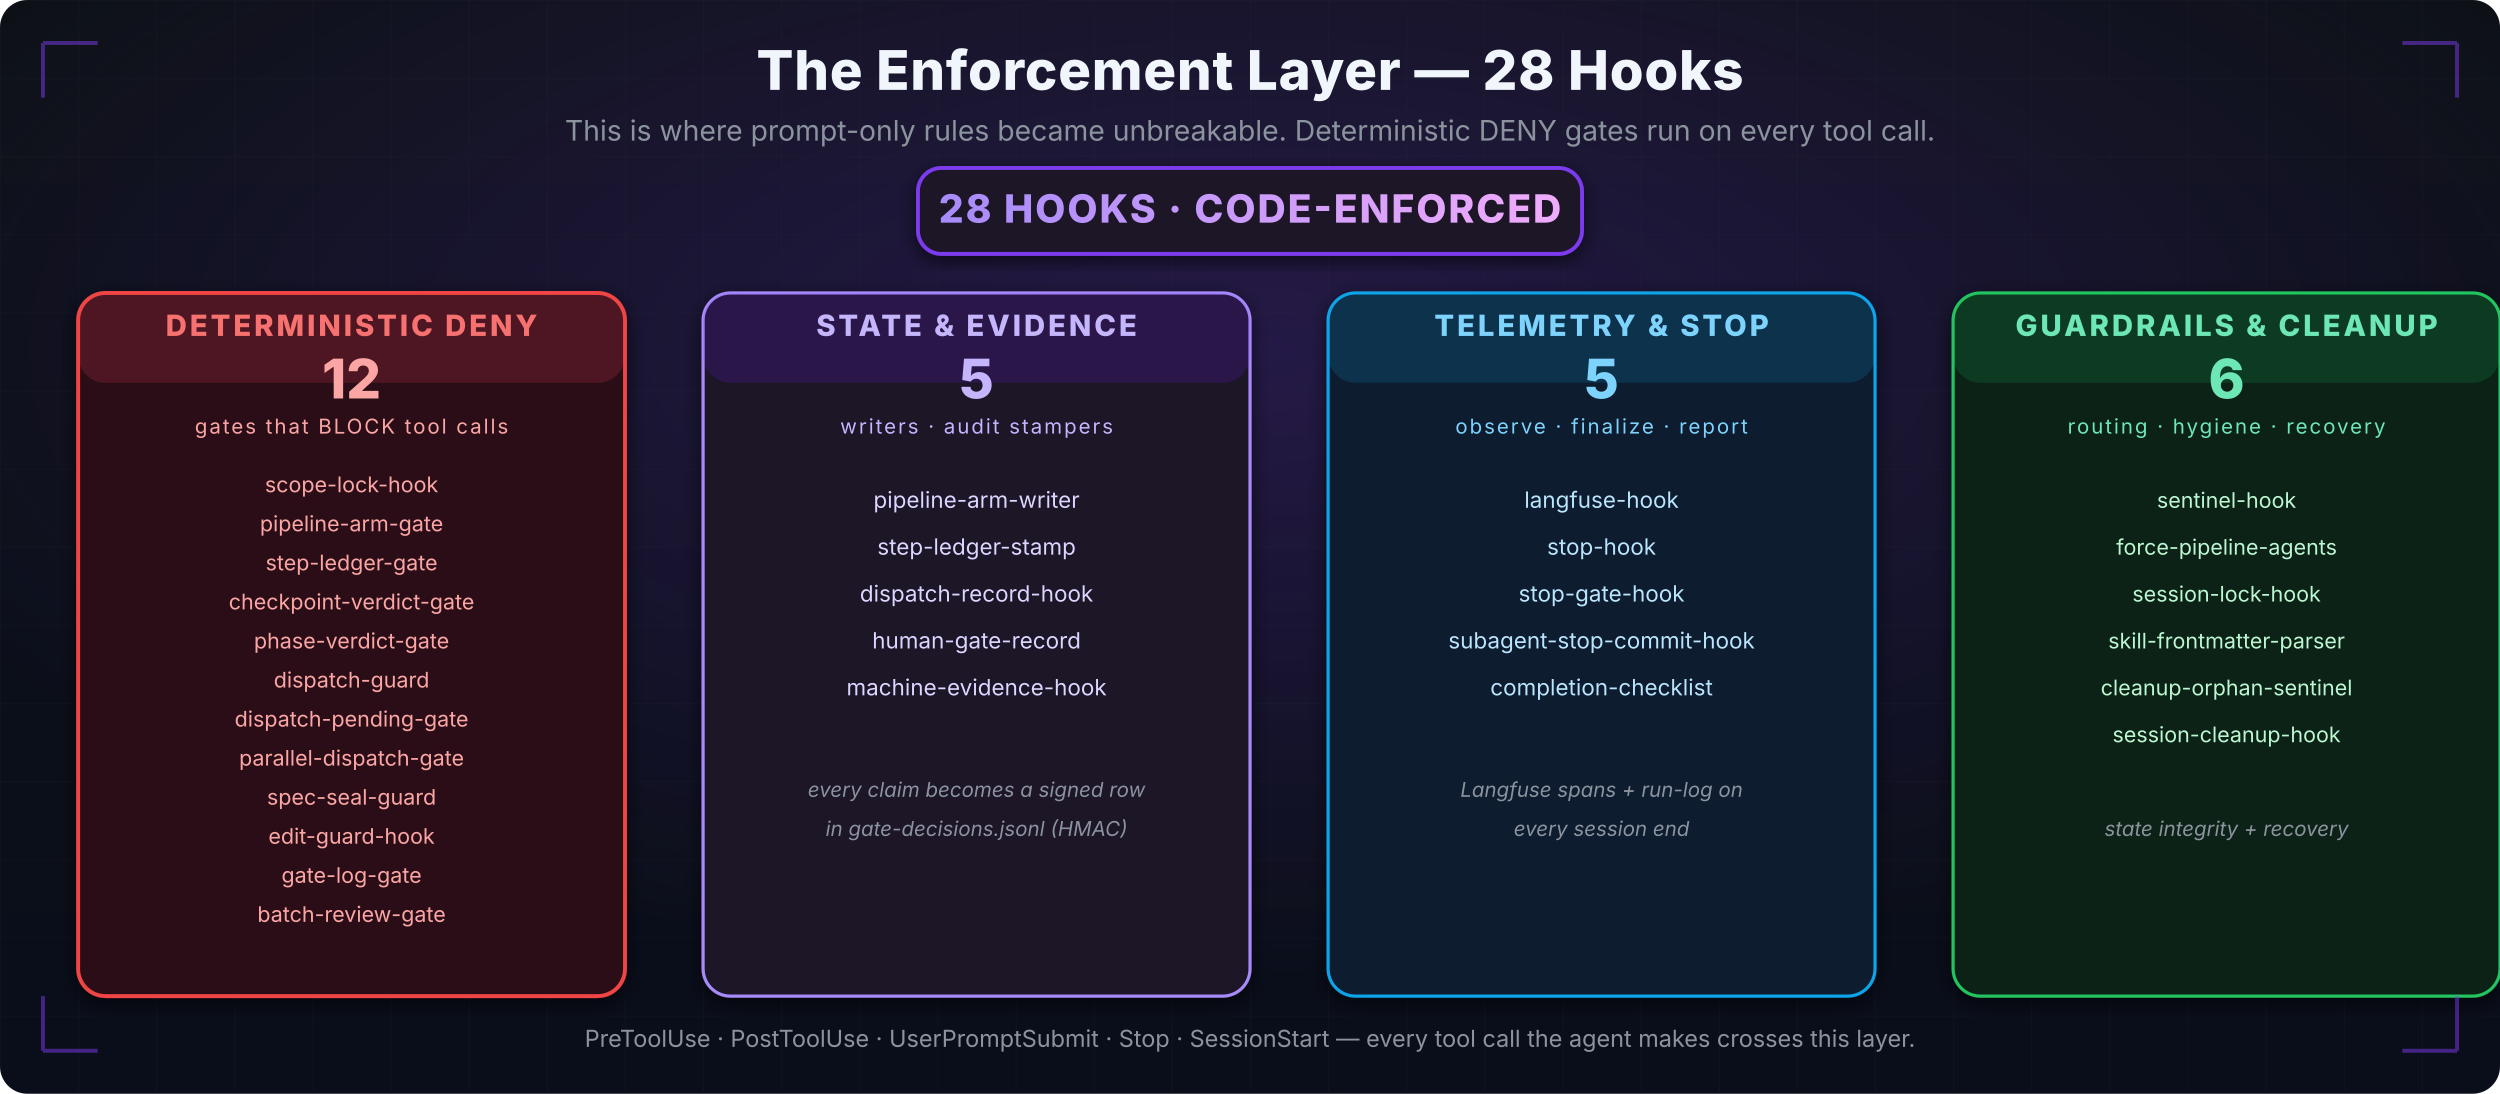
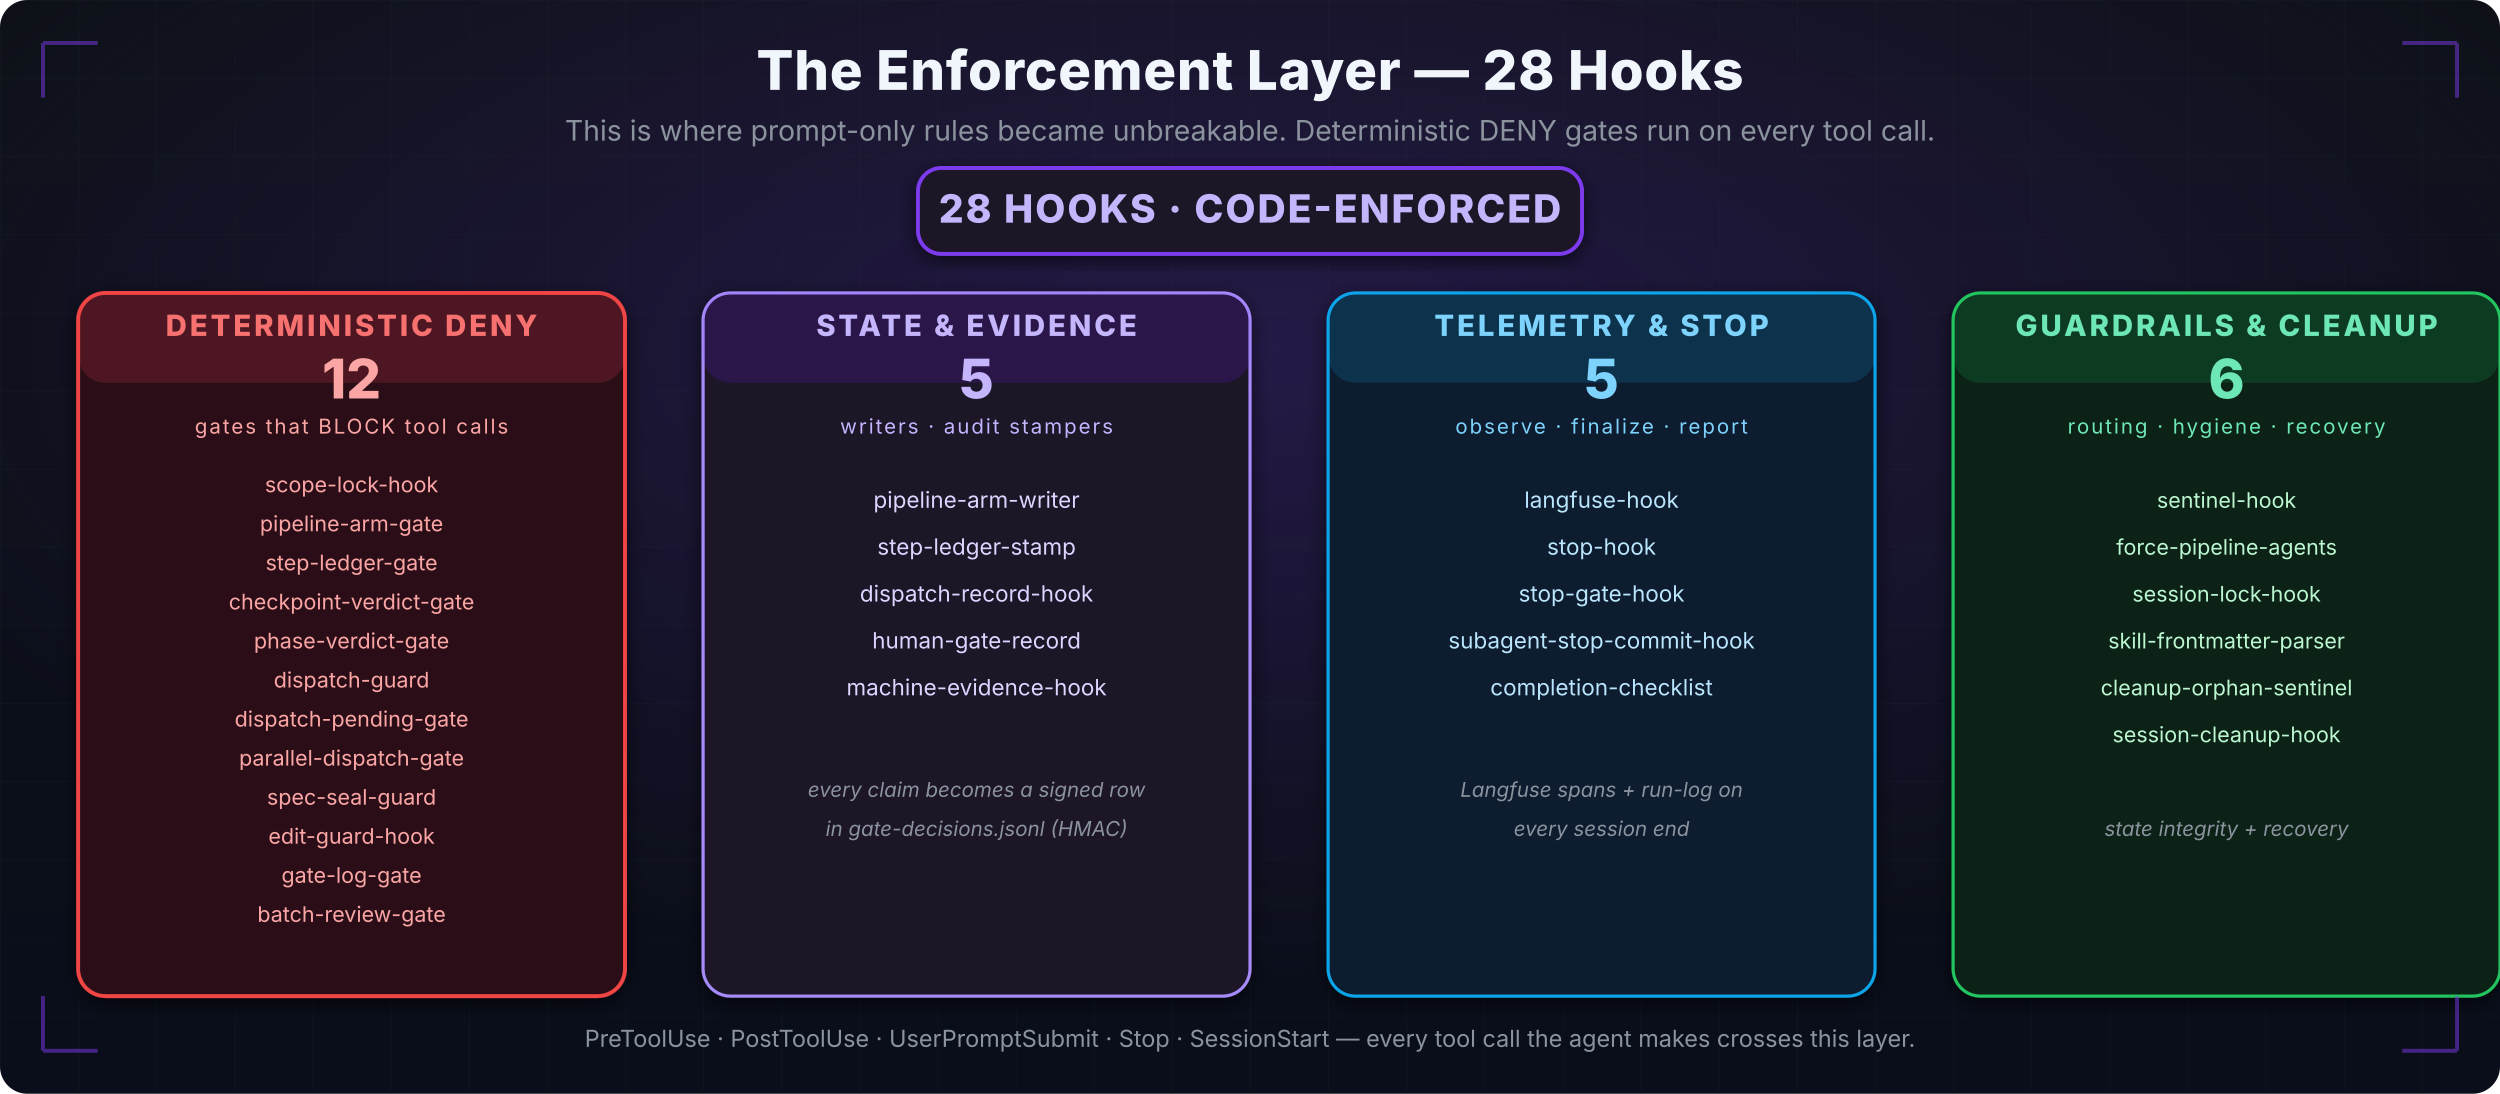
<svg xmlns="http://www.w3.org/2000/svg" viewBox="0 0 1280 560" width="100%" font-family="'Segoe UI', Inter, system-ui, -apple-system, sans-serif">
  <defs>
    <linearGradient id="hbg" x1="0" y1="0" x2="0" y2="1">
      <stop offset="0%" stop-color="#0d1117" />
      <stop offset="100%" stop-color="#0a0e1a" />
    </linearGradient>
    <radialGradient id="horb" cx="50%" cy="32%" r="58%">
      <stop offset="0%" stop-color="#7C3AED" stop-opacity="0.22" />
      <stop offset="100%" stop-color="#7C3AED" stop-opacity="0" />
    </radialGradient>
    <pattern id="hgrid" width="40" height="40" patternUnits="userSpaceOnUse">
      <path d="M 40 0 L 0 0 0 40" fill="none" stroke="#30363d" stroke-width="0.5" opacity="0.22" />
    </pattern>
    <linearGradient id="hcount" x1="0" y1="0" x2="1" y2="0">
      <stop offset="0%" stop-color="#A78BFA" />
      <stop offset="100%" stop-color="#F0ABFC" />
    </linearGradient>
    <filter id="hsoft" x="-20%" y="-20%" width="140%" height="140%">
      <feDropShadow dx="0" dy="3" stdDeviation="5" flood-color="#000" flood-opacity="0.6" />
    </filter>
  </defs>
  <rect width="1280" height="560" fill="url(#hbg)" rx="14" />
  <rect width="1280" height="560" fill="url(#horb)" rx="14" />
  <rect width="1280" height="560" fill="url(#hgrid)" rx="14" />
  <text x="640" y="46" text-anchor="middle" fill="#F0F6FC" font-size="28" font-weight="800" letter-spacing="0.4">The Enforcement Layer — 28 Hooks</text>
  <text x="640" y="72" text-anchor="middle" fill="#8B949E" font-size="14.5">This is where prompt-only rules became unbreakable. Deterministic DENY gates run on every tool call.</text>
  <g transform="translate(640,108)">
    <rect x="-170" y="-22" width="340" height="44" rx="12" fill="#1a1228" stroke="#7C3AED" stroke-width="2" filter="url(#hsoft)" />
-     <text x="0" y="6" text-anchor="middle" font-size="20" font-weight="800" fill="url(#hcount)" letter-spacing="1">28 HOOKS · CODE-ENFORCED</text>
+     <text x="0" y="6" text-anchor="middle" font-size="20" font-weight="800" fill="#C4B5FD" letter-spacing="1">28 HOOKS · CODE-ENFORCED</text>
  </g>
  <g transform="translate(180,330)" filter="url(#hsoft)">
    <rect x="-140" y="-180" width="280" height="360" rx="14" fill="#2a1018" stroke="#EF4444" stroke-width="2" />
    <rect x="-140" y="-180" width="280" height="46" rx="14" fill="#EF4444" fill-opacity="0.18" />
    <text x="0" y="-158" text-anchor="middle" fill="#F87171" font-size="15" font-weight="800" letter-spacing="1.5">DETERMINISTIC DENY</text>
    <text x="0" y="-126" text-anchor="middle" fill="#FCA5A5" font-size="28" font-weight="800">12</text>
    <text x="0" y="-108" text-anchor="middle" fill="#FCA5A5" font-size="10.5" letter-spacing="1">gates that BLOCK tool calls</text>
    <g font-size="11" fill="#FCA5A5" text-anchor="middle">
      <text x="0" y="-78">scope-lock-hook</text>
      <text x="0" y="-58">pipeline-arm-gate</text>
      <text x="0" y="-38">step-ledger-gate</text>
      <text x="0" y="-18">checkpoint-verdict-gate</text>
      <text x="0" y="2">phase-verdict-gate</text>
      <text x="0" y="22">dispatch-guard</text>
      <text x="0" y="42">dispatch-pending-gate</text>
      <text x="0" y="62">parallel-dispatch-gate</text>
      <text x="0" y="82">spec-seal-guard</text>
      <text x="0" y="102">edit-guard-hook</text>
      <text x="0" y="122">gate-log-gate</text>
      <text x="0" y="142">batch-review-gate</text>
    </g>
  </g>
  <g transform="translate(500,330)" filter="url(#hsoft)">
    <rect x="-140" y="-180" width="280" height="360" rx="14" fill="#1a1228" stroke="#A78BFA" stroke-width="1.6" />
    <rect x="-140" y="-180" width="280" height="46" rx="14" fill="#7C3AED" fill-opacity="0.16" />
    <text x="0" y="-158" text-anchor="middle" fill="#C4B5FD" font-size="15" font-weight="800" letter-spacing="1.5">STATE &amp; EVIDENCE</text>
    <text x="0" y="-126" text-anchor="middle" fill="#C4B5FD" font-size="28" font-weight="800">5</text>
    <text x="0" y="-108" text-anchor="middle" fill="#C4B5FD" font-size="10.5" letter-spacing="1">writers · audit stampers</text>
    <g font-size="11.5" fill="#DDD6FE" text-anchor="middle">
      <text x="0" y="-70">pipeline-arm-writer</text>
      <text x="0" y="-46">step-ledger-stamp</text>
      <text x="0" y="-22">dispatch-record-hook</text>
      <text x="0" y="2">human-gate-record</text>
      <text x="0" y="26">machine-evidence-hook</text>
    </g>
    <text x="0" y="78" text-anchor="middle" fill="#8B949E" font-size="10.5" font-style="italic">every claim becomes a signed row</text>
    <text x="0" y="98" text-anchor="middle" fill="#8B949E" font-size="10.5" font-style="italic">in gate-decisions.jsonl (HMAC)</text>
  </g>
  <g transform="translate(820,330)" filter="url(#hsoft)">
    <rect x="-140" y="-180" width="280" height="360" rx="14" fill="#0c1a2e" stroke="#0EA5E9" stroke-width="1.6" />
    <rect x="-140" y="-180" width="280" height="46" rx="14" fill="#0EA5E9" fill-opacity="0.16" />
    <text x="0" y="-158" text-anchor="middle" fill="#7DD3FC" font-size="15" font-weight="800" letter-spacing="1.5">TELEMETRY &amp; STOP</text>
    <text x="0" y="-126" text-anchor="middle" fill="#7DD3FC" font-size="28" font-weight="800">5</text>
    <text x="0" y="-108" text-anchor="middle" fill="#7DD3FC" font-size="10.5" letter-spacing="1">observe · finalize · report</text>
    <g font-size="11.5" fill="#bae6fd" text-anchor="middle">
      <text x="0" y="-70">langfuse-hook</text>
      <text x="0" y="-46">stop-hook</text>
      <text x="0" y="-22">stop-gate-hook</text>
      <text x="0" y="2">subagent-stop-commit-hook</text>
      <text x="0" y="26">completion-checklist</text>
    </g>
    <text x="0" y="78" text-anchor="middle" fill="#8B949E" font-size="10.5" font-style="italic">Langfuse spans + run-log on</text>
    <text x="0" y="98" text-anchor="middle" fill="#8B949E" font-size="10.5" font-style="italic">every session end</text>
  </g>
  <g transform="translate(1140,330)" filter="url(#hsoft)">
    <rect x="-140" y="-180" width="280" height="360" rx="14" fill="#0c2117" stroke="#22C55E" stroke-width="1.6" />
    <rect x="-140" y="-180" width="280" height="46" rx="14" fill="#22C55E" fill-opacity="0.16" />
    <text x="0" y="-158" text-anchor="middle" fill="#6EE7B7" font-size="15" font-weight="800" letter-spacing="1.5">GUARDRAILS &amp; CLEANUP</text>
    <text x="0" y="-126" text-anchor="middle" fill="#6EE7B7" font-size="28" font-weight="800">6</text>
    <text x="0" y="-108" text-anchor="middle" fill="#6EE7B7" font-size="10.5" letter-spacing="1">routing · hygiene · recovery</text>
    <g font-size="11" fill="#bbf7d0" text-anchor="middle">
      <text x="0" y="-70">sentinel-hook</text>
      <text x="0" y="-46">force-pipeline-agents</text>
      <text x="0" y="-22">session-lock-hook</text>
      <text x="0" y="2">skill-frontmatter-parser</text>
      <text x="0" y="26">cleanup-orphan-sentinel</text>
      <text x="0" y="50">session-cleanup-hook</text>
    </g>
    <text x="0" y="98" text-anchor="middle" fill="#8B949E" font-size="10.5" font-style="italic">state integrity + recovery</text>
  </g>
  <text x="640" y="536" text-anchor="middle" fill="#8B949E" font-size="12">PreToolUse · PostToolUse · UserPromptSubmit · Stop · SessionStart — every tool call the agent makes crosses this layer.</text>
  <g stroke="#7C3AED" stroke-width="2" fill="none" opacity="0.5">
    <path d="M 22 22 L 22 50 M 22 22 L 50 22" />
    <path d="M 1258 22 L 1258 50 M 1258 22 L 1230 22" />
    <path d="M 22 538 L 22 510 M 22 538 L 50 538" />
    <path d="M 1258 538 L 1258 510 M 1258 538 L 1230 538" />
  </g>
</svg>
